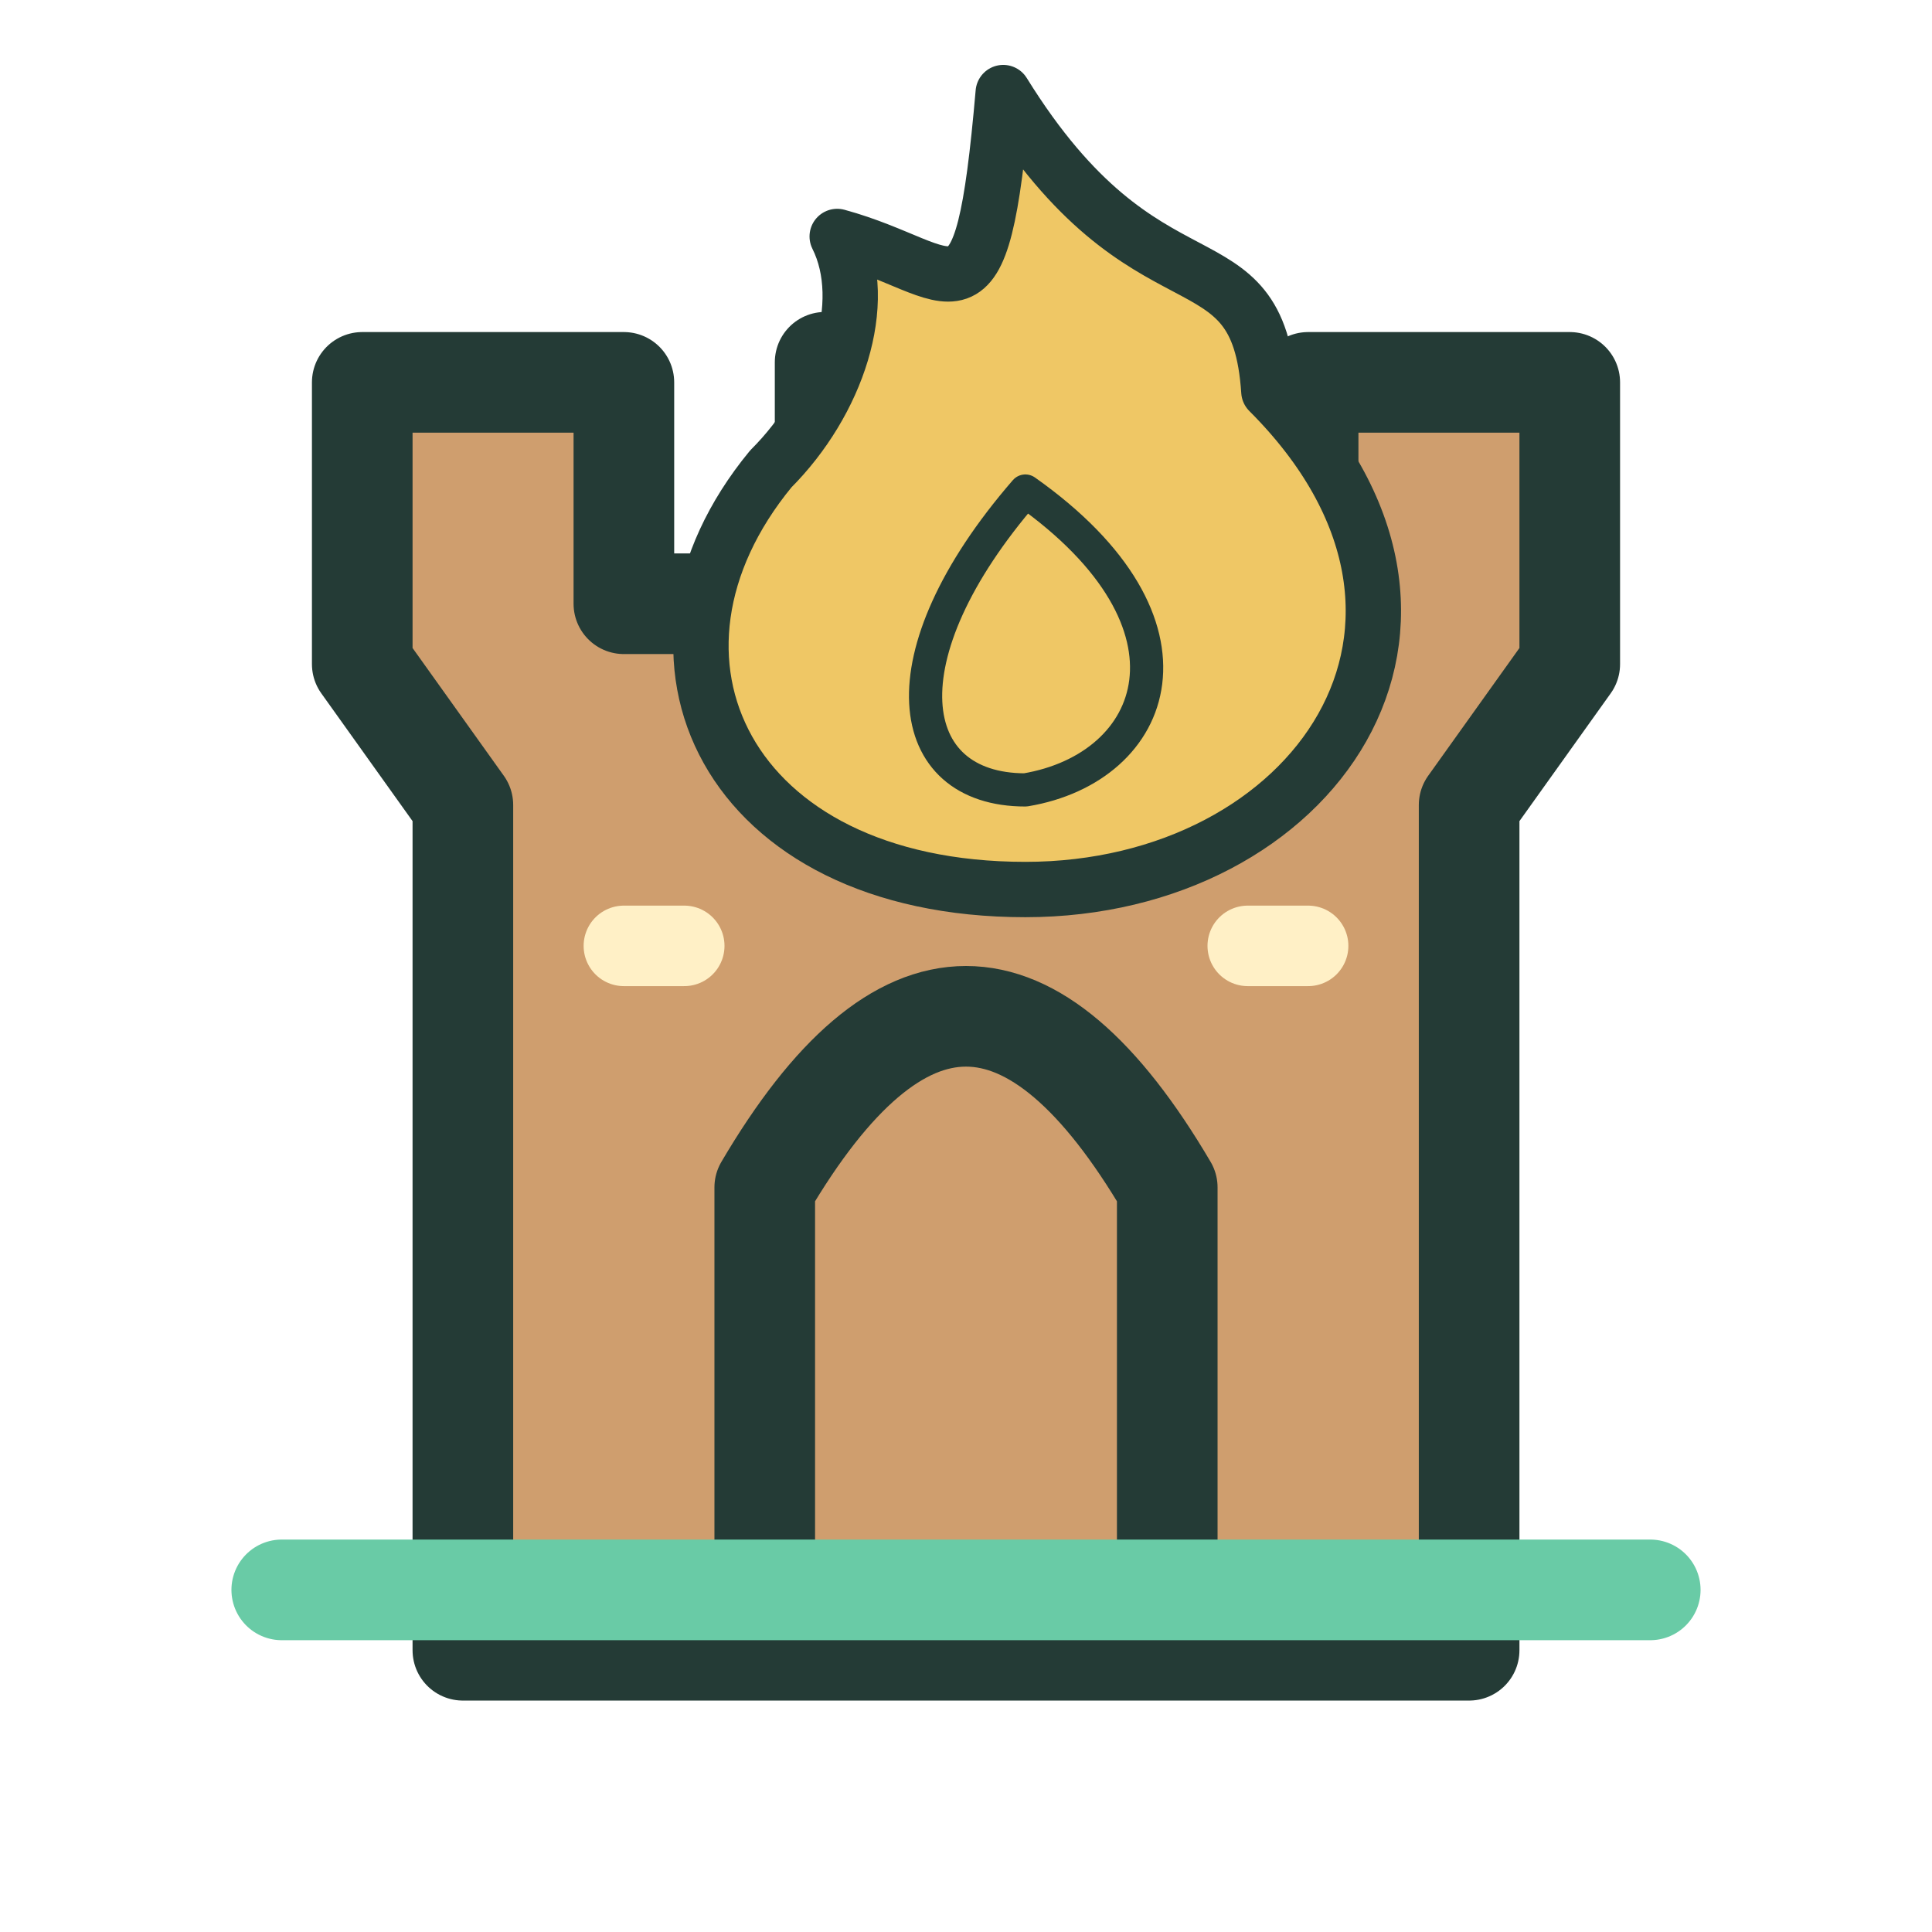
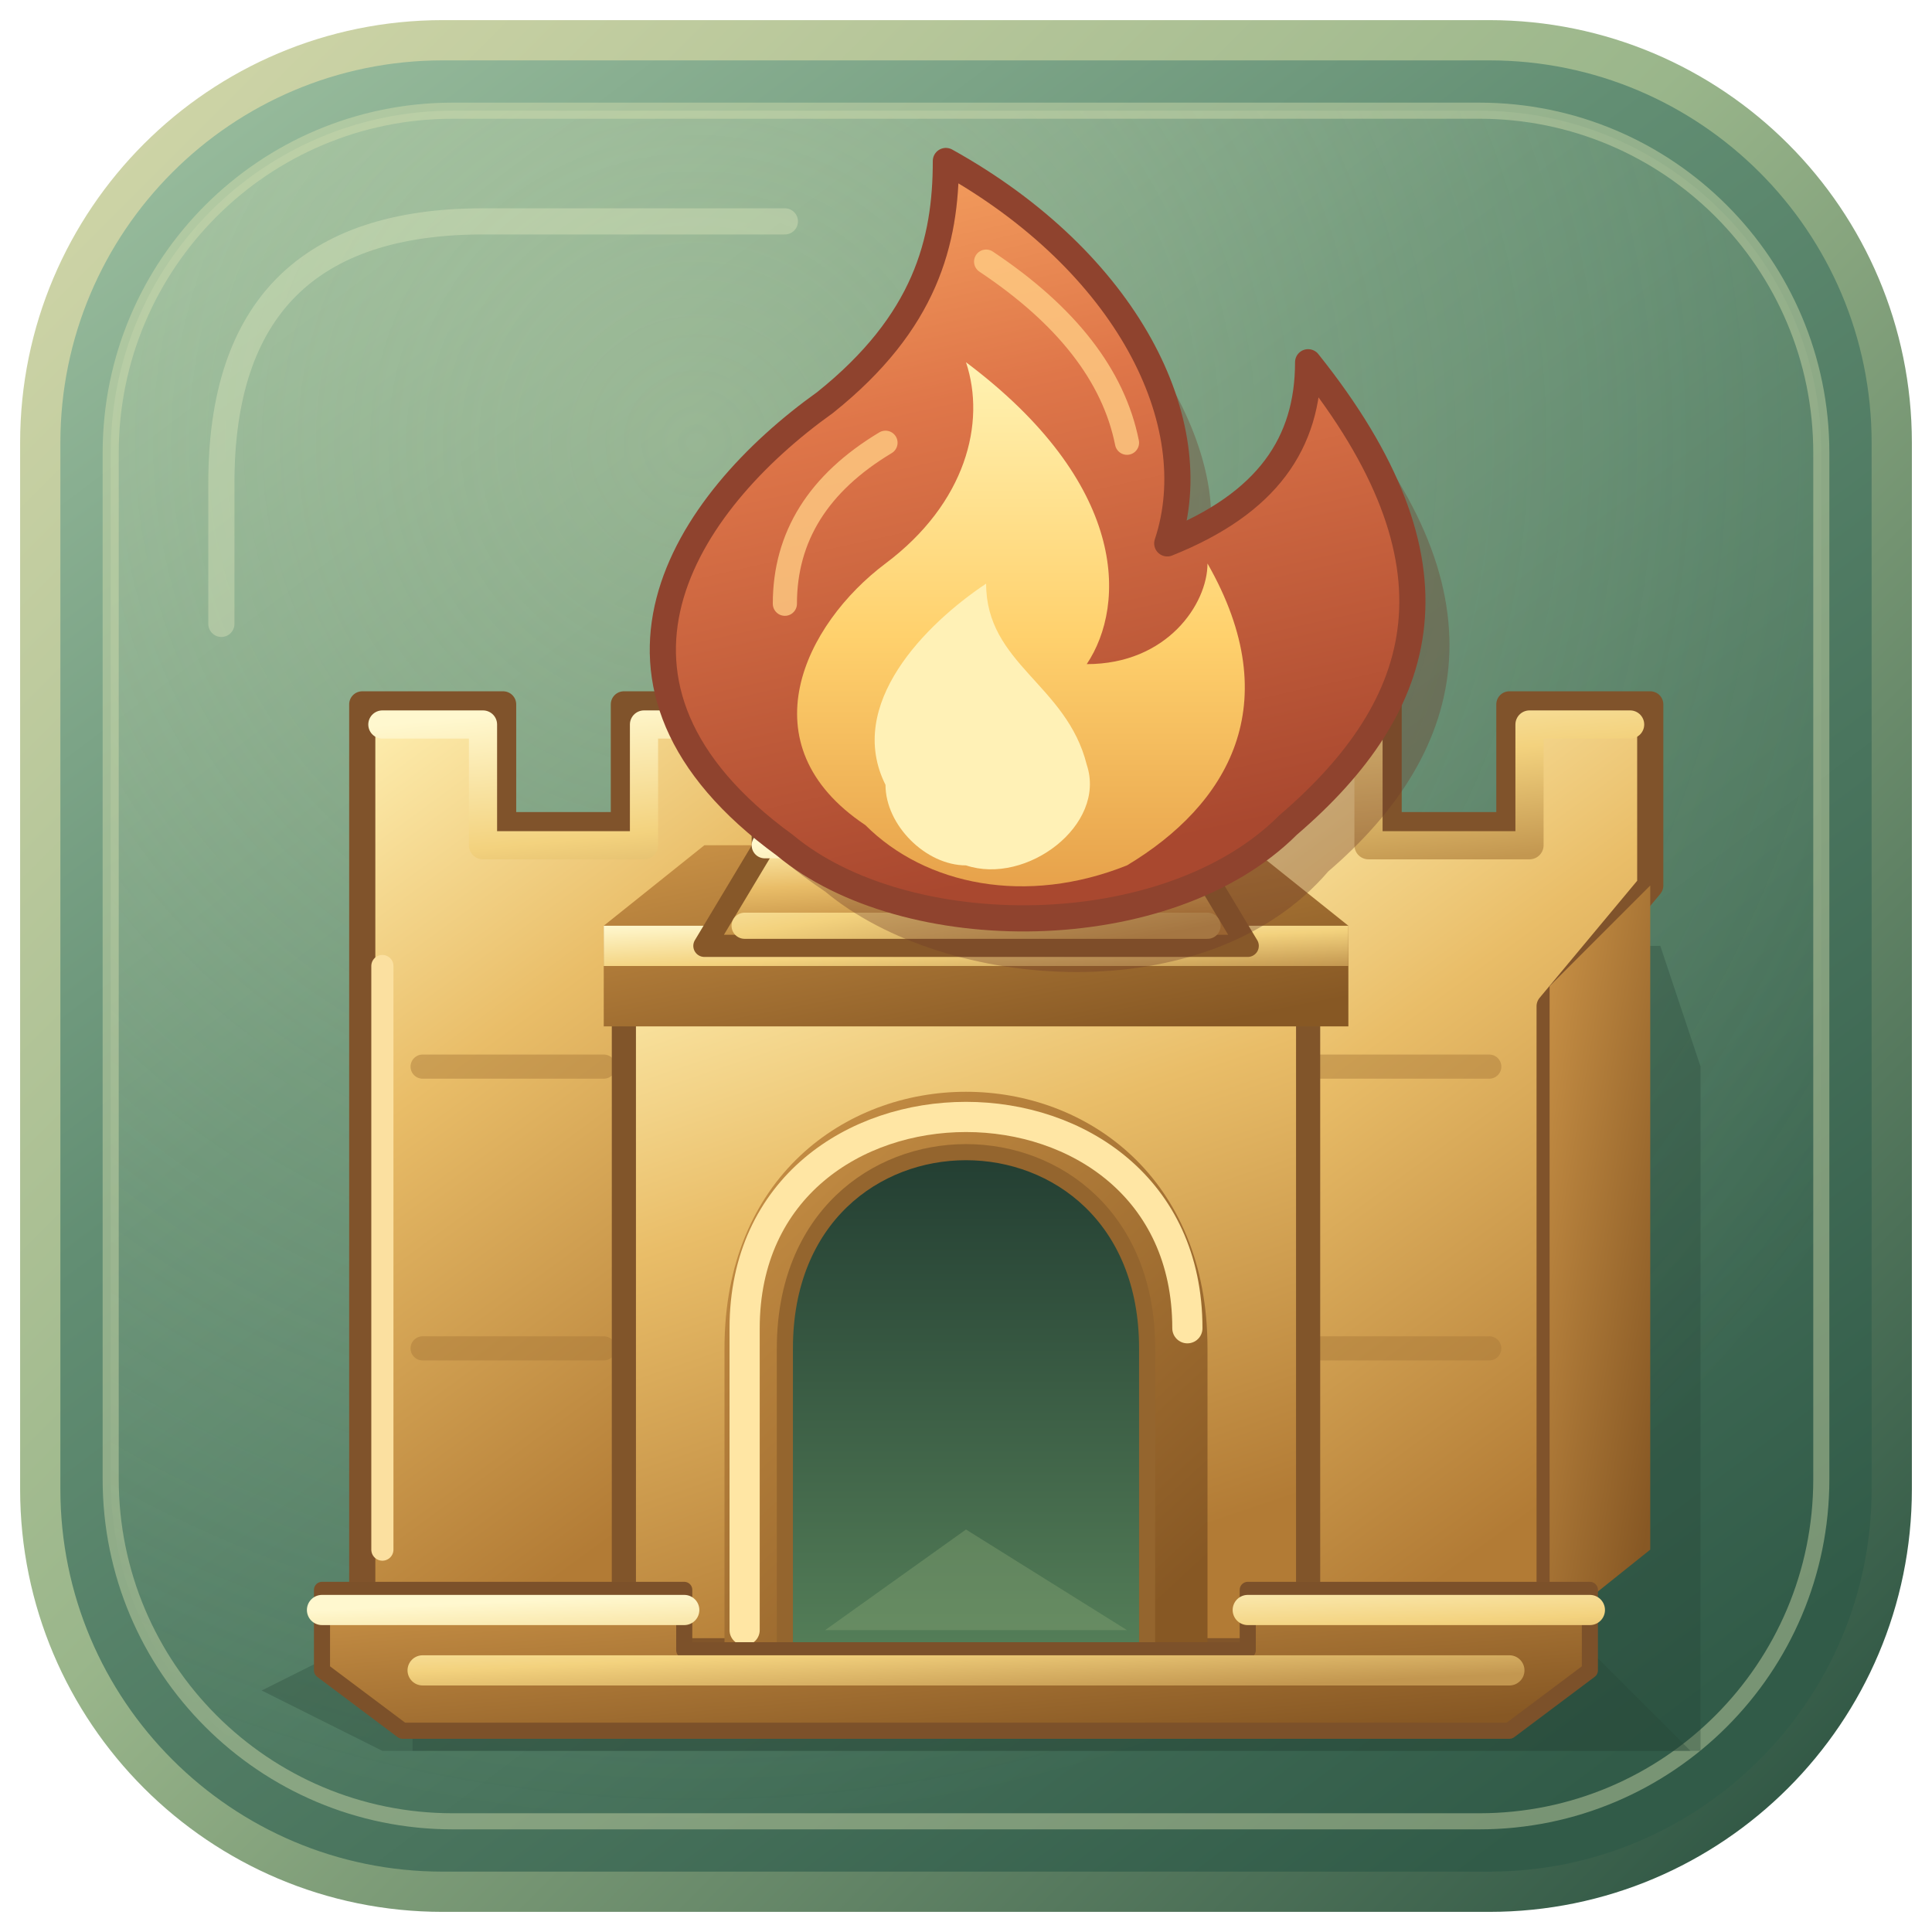
<svg xmlns="http://www.w3.org/2000/svg" width="256" height="256" viewBox="0 0 96 96">
-   <path d="M18 33 V19 H31 V30 H41 V18 H55 V30 H65 V19 H78 V33 L73 40 V82 H23 V40 Z" fill="#cf9e6e" stroke="#243b36" stroke-width="5" stroke-linecap="round" stroke-linejoin="round" />
-   <path d="M38 81 V59 Q48 42 58 59 V81 Z" fill="#cf9e6e" stroke="#243b36" stroke-width="5" stroke-linecap="round" stroke-linejoin="round" />
-   <path d="M31 47 H34 M62 47 H65" fill="none" stroke="#fff0c6" stroke-width="4" stroke-linecap="round" stroke-linejoin="round" />
-   <g transform="translate(24 -2) scale(.55)">
-     <path d="M47 12 C60 33 70 24 71 39 C92 60 75 84 49 84 C22 84 12 63 26 46 C32 40 35 31 32 25 C43 28 45 35 47 12 Z" fill="#efc765" stroke="#243b36" stroke-width="5" stroke-linecap="round" stroke-linejoin="round" />
-     <path d="M49 48 C66 60 61 73 49 75 C38 75 36 63 49 48 Z" fill="#efc765" stroke="#243b36" stroke-width="3" stroke-linecap="round" stroke-linejoin="round" />
+   <defs>
+     <linearGradient id="gc-jade" x1="0" y1="0" x2=".75" y2="1">
+       <stop stop-color="#a2c4a4" />
+       <stop offset=".43" stop-color="#628e73" />
+       <stop offset="1" stop-color="#315b48" />
+     </linearGradient>
+     <linearGradient id="gc-edge" x1="0" y1="0" x2="1" y2="1">
+       <stop stop-color="#d5d8aa" />
+       <stop offset=".45" stop-color="#9ab68b" />
+       <stop offset="1" stop-color="#264e3e" />
+     </linearGradient>
+     <linearGradient id="gc-gold" x1="0" y1="0" x2=".32" y2="1">
+       <stop stop-color="#fff0b2" />
+       <stop offset=".42" stop-color="#e9bd68" />
+       <stop offset="1" stop-color="#b27b35" />
+     </linearGradient>
+     <linearGradient id="gc-gold-side" x1="0" y1="0" x2=".8" y2="1">
+       <stop stop-color="#cb9347" />
+       <stop offset="1" stop-color="#875824" />
+     </linearGradient>
+     <linearGradient id="gc-bevel" x1="0" y1="0" x2="1" y2="1">
+       <stop stop-color="#fff8cf" />
+       <stop offset=".55" stop-color="#f3d27e" />
+       <stop offset="1" stop-color="#c39750" />
+     </linearGradient>
+     <linearGradient id="gc-door" x1="0" y1="0" x2="0" y2="1">
+       <stop stop-color="#233e32" />
+       <stop offset="1" stop-color="#547e58" />
+     </linearGradient>
+     <linearGradient id="gc-fire" x1="0" y1="0" x2=".22" y2="1">
+       <stop stop-color="#f8a762" />
+       <stop offset=".38" stop-color="#df7649" />
+       <stop offset="1" stop-color="#a9482f" />
+     </linearGradient>
+     <linearGradient id="gc-core" x1="0" y1="0" x2="0" y2="1">
+       <stop stop-color="#fff2b2" />
+       <stop offset=".52" stop-color="#ffd16d" />
+       <stop offset="1" stop-color="#e7a24b" />
+     </linearGradient>
+     <radialGradient id="gc-sun" cx=".34" cy=".19" r=".82">
+       <stop stop-color="#edf0c1" stop-opacity=".3" />
+       <stop offset="1" stop-color="#edf0c1" stop-opacity="0" />
+     </radialGradient>
+   </defs>
+   <g stroke-linecap="round" stroke-linejoin="round">
+     <rect x="2" y="2" width="92" height="92" rx="20" fill="url(#gc-jade)" stroke="url(#gc-edge)" stroke-width="2" />
+     <rect x="5.5" y="5.5" width="85" height="85" rx="17" fill="url(#gc-sun)" stroke="#dce2b1" stroke-opacity=".42" stroke-width=".8" />
+     <path d="M11 31V24Q11 11 24 11H39" fill="none" stroke="#eff2c6" stroke-opacity=".32" stroke-width="1.3" />
+     <path d="M20 44H81L83 50V84H19V48Z" fill="#204134" opacity=".30" transform="translate(1.5,3)" />
+     <path d="M17 82H79L84 87H19L13 84Z" fill="#254636" opacity=".32" />
+     <path d="M18 44V35H25V41H31V35H38V46L34 51V81H18Z" fill="url(#gc-gold)" stroke="#80532b" stroke-width="1.3" />
+     <path d="M34 49L39 46V77L34 81Z" fill="url(#gc-gold-side)" />
+     <path d="M62 46V35H69V41H75V35H82V44L77 50V81H62Z" fill="url(#gc-gold)" stroke="#80532b" stroke-width="1.3" />
+     <path d="M77 49L82 44V77L77 81Z" fill="url(#gc-gold-side)" />
+     <path d="M19 36H24V42H32V36H37M63 36H68V42H76V36H81" fill="none" stroke="url(#gc-bevel)" stroke-width="1.4" />
+     <path d="M19 48V77M63 49V77" fill="none" stroke="#fbe0a0" stroke-width="1.1" />
+     <path d="M21 53H30M21 67H30M65 53H74M65 67H74" fill="none" stroke="#a97939" stroke-opacity=".48" stroke-width="1.2" />
+     <path d="M31 46H65V82H31Z" fill="url(#gc-gold)" stroke="#81552a" stroke-width="1.2" />
+     <path d="M30 46L35 42H62L67 46V51H30Z" fill="url(#gc-gold-side)" />
+     <path d="M30 46H67V48H30Z" fill="url(#gc-bevel)" />
+     <path d="M36 82V67C36 50 60 50 60 67V82Z" fill="url(#gc-gold-side)" />
+     <path d="M39 82V67C39 54 57 54 57 67V82Z" fill="url(#gc-door)" stroke="#94652e" stroke-width=".8" />
+     <path d="M37 81V66C37 52 59 52 59 66" fill="none" stroke="#ffe6a4" stroke-width="1.5" />
+     <path d="M41 81L48 76L56 81Z" fill="#83a172" opacity=".42" />
+     <path d="M16 79H34V82H62V79H79V83L75 86H20L16 83Z" fill="url(#gc-gold-side)" stroke="#7c512a" stroke-width=".8" />
+     <path d="M16 80H34M62 80H79M21 83H75" fill="none" stroke="url(#gc-bevel)" stroke-width="1.5" />
+     <path d="M38 42H59L62 47H35Z" fill="url(#gc-gold)" stroke="#875829" stroke-width="1.1" />
+     <path d="M38 42H59M37 46H60" fill="none" stroke="url(#gc-bevel)" stroke-width="1.3" />
+     <path d="M40 43C28 35 35 25 42 20C47 16 47 12 47 8C57 14 60 22 59 26C64 25 65 20 65 18C74 28 72 36 65 42C59 49 46 48 40 43Z" fill="#6d3928" opacity=".35" transform="translate(1,1.3)" />
+     <path d="M39 42C28 34 34 25 41 20C46 16 47 12 47 8C56 13 60 21 58 27C63 25 65 22 65 18C73 28 71 35 64 41C58 47 45 47 39 42Z" fill="url(#gc-fire)" stroke="#8f432e" stroke-width="1.3" />
+     <path d="M43 41C37 37 40 31 44 28C48 25 49 21 48 18C56 24 56 30 54 33C58 33 60 30 60 28C64 35 61 40 56 43C51 45 46 44 43 41Z" fill="url(#gc-core)" />
+     <path d="M44 39C42 35 46 31 49 29C49 33 53 34 54 38C55 41 51 44 48 43C46 43 44 41 44 39Z" fill="#fff1b6" />
+     <path d="M39 30Q39 25 44 22M49 13Q55 17 56 22" fill="none" stroke="#ffcc83" stroke-width="1.2" stroke-opacity=".8" />
  </g>
-   <path d="M14 79 H82" fill="none" stroke="#69cba6" stroke-width="5" stroke-linecap="round" stroke-linejoin="round" />
</svg>
